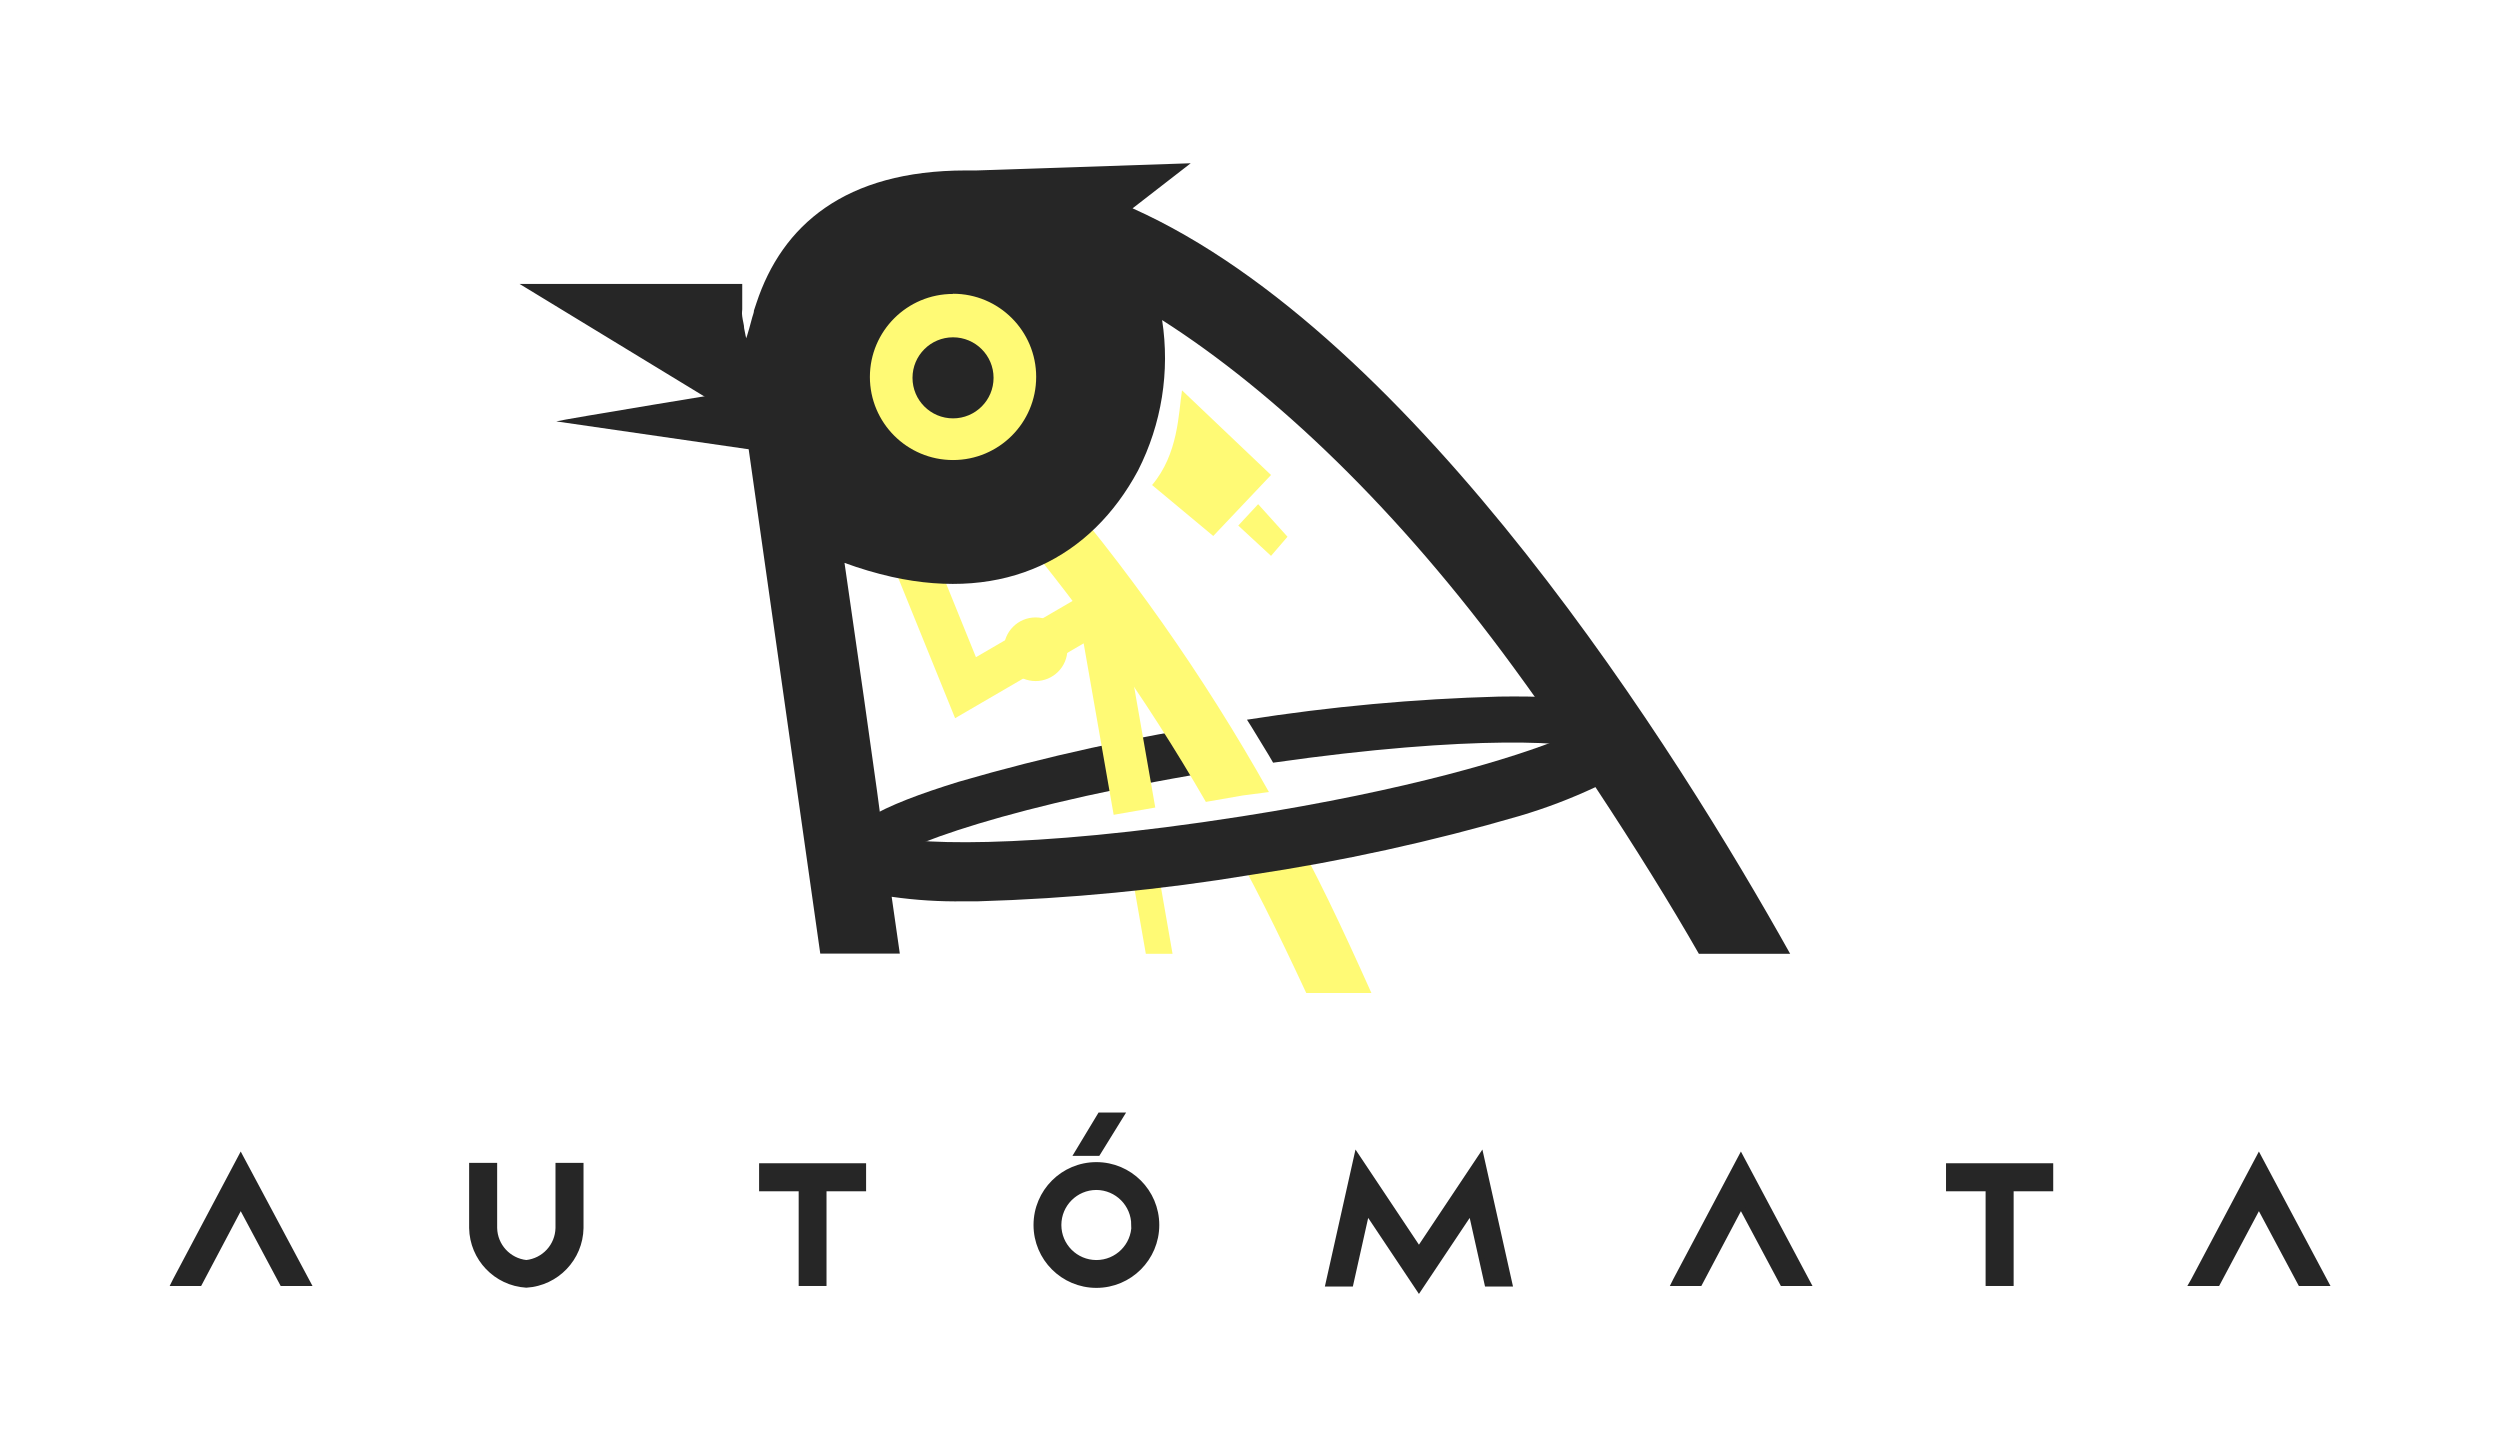
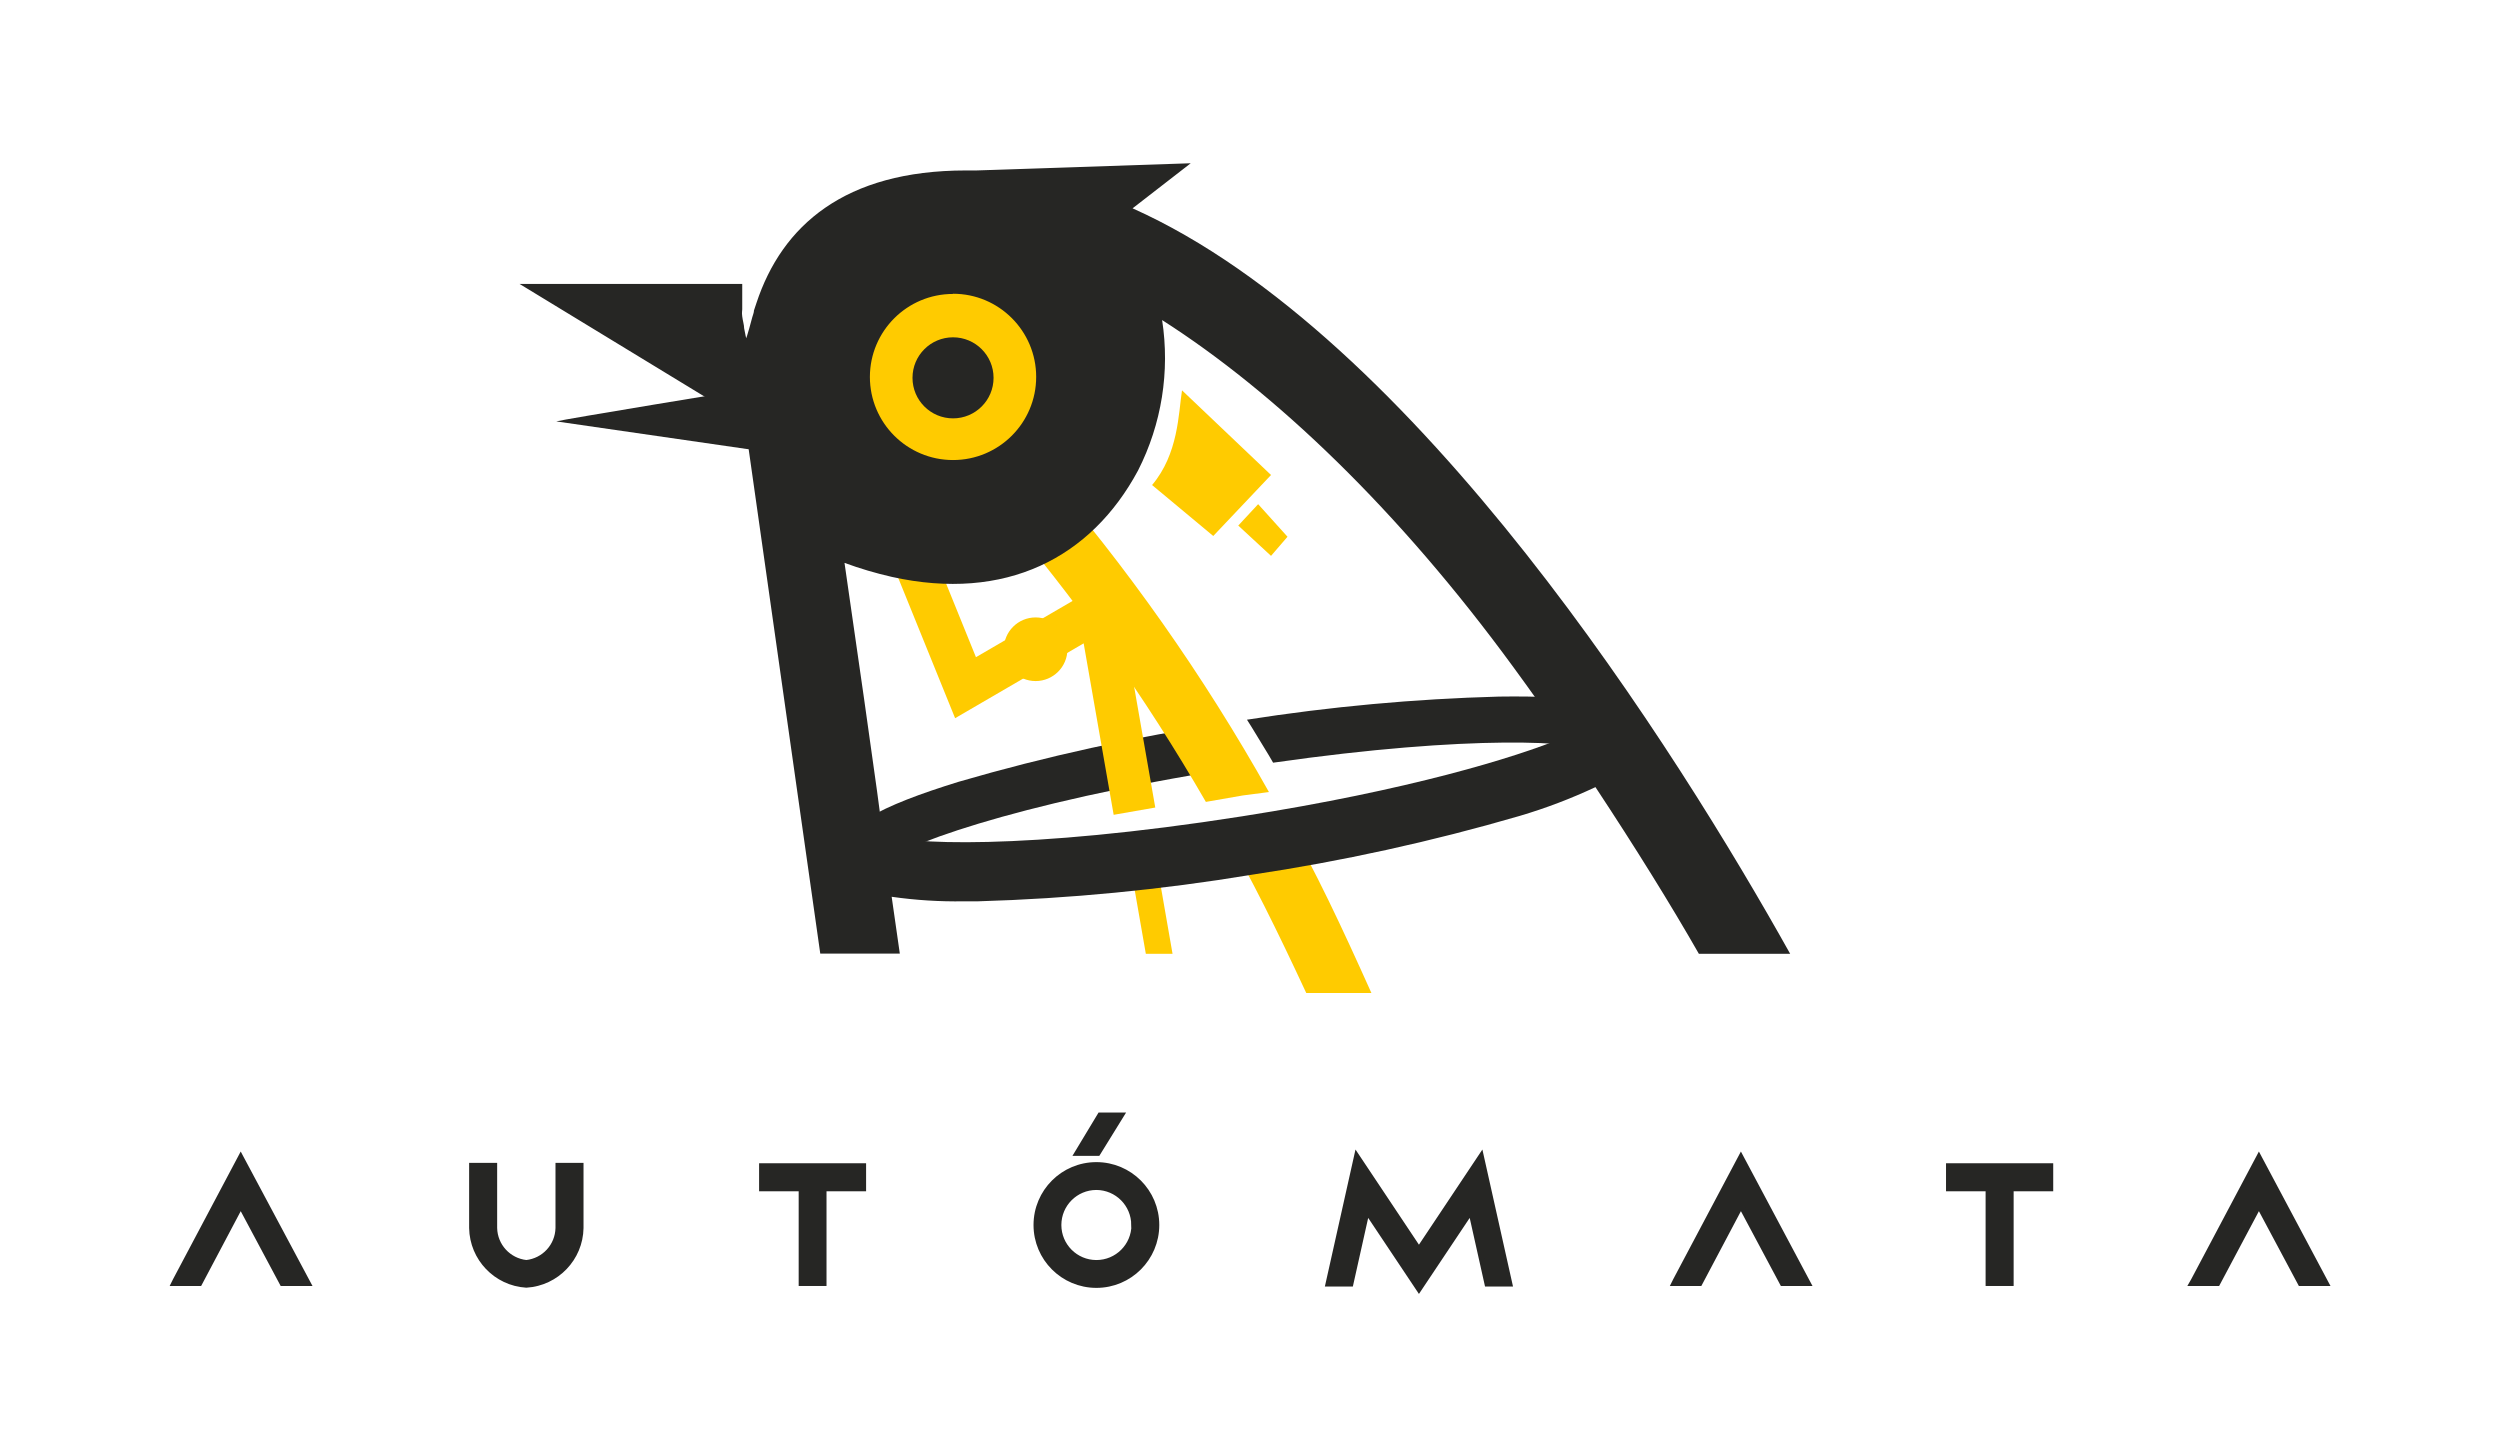
<svg xmlns="http://www.w3.org/2000/svg" id="icons" viewBox="0 0 132 76.67">
  <defs>
    <style>
      .cls-1, .cls-5 {
        fill: none;
      }

      .cls-2 {
        clip-path: url(#clip-path);
      }

      .cls-3 {
-         fill: #fffa75;
+         fill: #FFCB00;
      }

      .cls-4 {
-         fill: #262626;
-         stroke: #262626;
+         fill: #262624;
+         stroke: #262624;
        stroke-width: 0.3;
      }

      .cls-5 {
-         stroke: #fffa75;
+         stroke: #FFCB00;
        stroke-miterlimit: 10;
        stroke-width: 2.23px;
      }

      .cls-6 {
-         fill: #262626;
+         fill: #262624;
      }
    </style>
    <clipPath id="clip-path">
      <rect class="cls-1" x="-603.61" y="465.77" width="197.61" height="367.56" />
    </clipPath>
  </defs>
  <g>
    <g>
      <polygon class="cls-3" points="66.43 26.62 65.38 27.75 67.11 29.35 67.98 28.34 66.43 26.62" />
      <g>
        <path class="cls-6" d="M84.11,39.29l2.4-.38c-0.29-1.85-3.16-2.19-7.37-2.13A104,104,0,0,0,65.84,38l0.24,0.38L67,39.89l0.22,0.38c10.48-1.5,16.3-1.14,17.12-.57A0.67,0.67,0,0,1,84.11,39.29Z" />
        <path class="cls-6" d="M66.09,40.42l-0.87-1.51c-0.14-.24-0.28-0.49-0.41-0.73H64.74a107.09,107.09,0,0,0-14.13,3.1c-4,1.24-6.65,2.45-6.36,4.29l2.4-.38a0.67,0.67,0,0,1-.08.46c0.65-.85,6.76-3.22,18.54-5.08l1-.15h0Z" />
      </g>
      <g>
        <polyline class="cls-5" points="59.9 42.83 58.04 32.2 50.98 36.31 44.05 19.22" />
        <circle class="cls-3" cx="54.68" cy="34.28" r="1.68" />
        <path class="cls-6" d="M29.37,22.25c0.26-.09,10.15-1.71,10.15-1.71L41.45,24Z" />
        <polygon class="cls-3" points="61.07 45.54 59.7 45.78 60.5 50.36 61.91 50.36 61.07 45.54" />
      </g>
      <g>
        <path class="cls-3" d="M65.62,42L67,41.82A103.08,103.08,0,0,0,54.87,24.59l-2.3,2.11A102.11,102.11,0,0,1,63.67,42.34Z" />
        <path class="cls-3" d="M67.83,43.13l-1.77.29-1.55.24c1.59,2.76,2.92,5.46,4.46,8.77h3.44C70.84,48.93,69.47,46,67.83,43.13Z" />
      </g>
      <rect class="cls-3" x="43.23" y="13.39" width="14.17" height="12.82" />
      <path class="cls-3" d="M62.41,20.61c-0.19,1.24-.19,3.35-1.58,5l3.23,2.69,3.05-3.22Z" />
      <circle class="cls-6" cx="50.32" cy="19.95" r="2.14" />
      <path class="cls-6" d="M59.8,11l3.07-2.38L51.56,9,51,9c-6.4,0-9.71,2.91-11.06,7,0,0,0,0,0,0l-0.13.39c0,0.12-.06.24-0.09,0.36s-0.11.42-.16,0.59c-0.09.33-.16,0.52-0.16,0.52s-0.05-.19-0.11-0.53c0-.17-0.07-0.38-0.1-0.62s0-.25,0-0.38V15.88c0-.28,0-0.58,0-0.89H27.43L39.27,22.2c0.06,0.48.15,1,.25,1.45l3.79,26.7h4.2l-0.43-3a24.27,24.27,0,0,0,3.81.24h0.74a107.42,107.42,0,0,0,14.44-1.4,107.38,107.38,0,0,0,14.17-3.11,28.35,28.35,0,0,0,4-1.52c2.12,3.21,4,6.24,5.46,8.8h4.82C88.62,39.79,74.78,17.7,59.8,11Zm-9.48,4.51a4.39,4.39,0,1,1-4.39,4.39A4.39,4.39,0,0,1,50.32,15.52ZM65.59,43.1c-11.44,1.8-18,1.5-19,.93,0.08,0-2-14.31-2-14.31a20.15,20.15,0,0,0,2.5.74c6,1.33,10.52-1,13-5.62a13.11,13.11,0,0,0,1.27-7.94c5.95,3.8,12.46,10,18.55,18.33,0.91,1.24,1.79,2.49,2.64,3.72C80,40,74.39,41.72,65.59,43.1Z" />
    </g>
    <g>
      <polygon id="a2" class="cls-4" points="9.27 67.61 9.2 67.75 10.53 67.75 12.71 63.63 14.91 67.75 16.25 67.75 12.71 61.12 9.27 67.61" />
      <polygon id="a3" class="cls-4" points="88.48 67.61 88.41 67.75 89.74 67.75 91.92 63.63 94.12 67.75 95.45 67.75 91.92 61.12 88.48 67.61" />
      <polygon id="a4" class="cls-4" points="119.27 61.12 115.83 67.61 115.75 67.75 117.08 67.75 119.27 63.63 121.47 67.75 122.8 67.75 119.27 61.12" />
      <path id="u" class="cls-4" d="M29.48,64.84a1.89,1.89,0,0,1-1.69,1.84,1.89,1.89,0,0,1-1.69-1.84V61.55H24.92v3.29a3.06,3.06,0,0,0,2.87,3,3.06,3.06,0,0,0,2.87-3V61.55H29.48v3.29Z" />
      <polygon id="t2" class="cls-4" points="40.23 62.75 42.32 62.75 42.32 67.75 43.49 67.75 43.49 62.75 45.58 62.75 45.58 61.57 40.23 61.57 40.23 62.75" />
      <polygon id="t1" class="cls-4" points="102.9 62.75 104.99 62.75 104.99 67.75 106.17 67.75 106.17 62.75 108.26 62.75 108.26 61.57 102.9 61.57 102.9 62.75" />
      <g id="o">
        <path class="cls-4" d="M57.89,61.51a3.17,3.17,0,1,0,3.17,3.17A3.17,3.17,0,0,0,57.89,61.51Zm2,3.17a2,2,0,1,1-2-2A2,2,0,0,1,59.88,64.68Z" />
        <polygon class="cls-4" points="59.19 58.89 58.09 58.89 56.89 60.88 57.96 60.88 59.19 58.89" />
      </g>
      <polygon class="cls-4" points="78.2 61.07 74.92 65.99 71.64 61.07 70.14 67.78 71.31 67.78 72.17 63.93 74.92 68.05 77.67 63.93 78.53 67.78 79.7 67.78 78.2 61.07" />
    </g>
  </g>
</svg>
